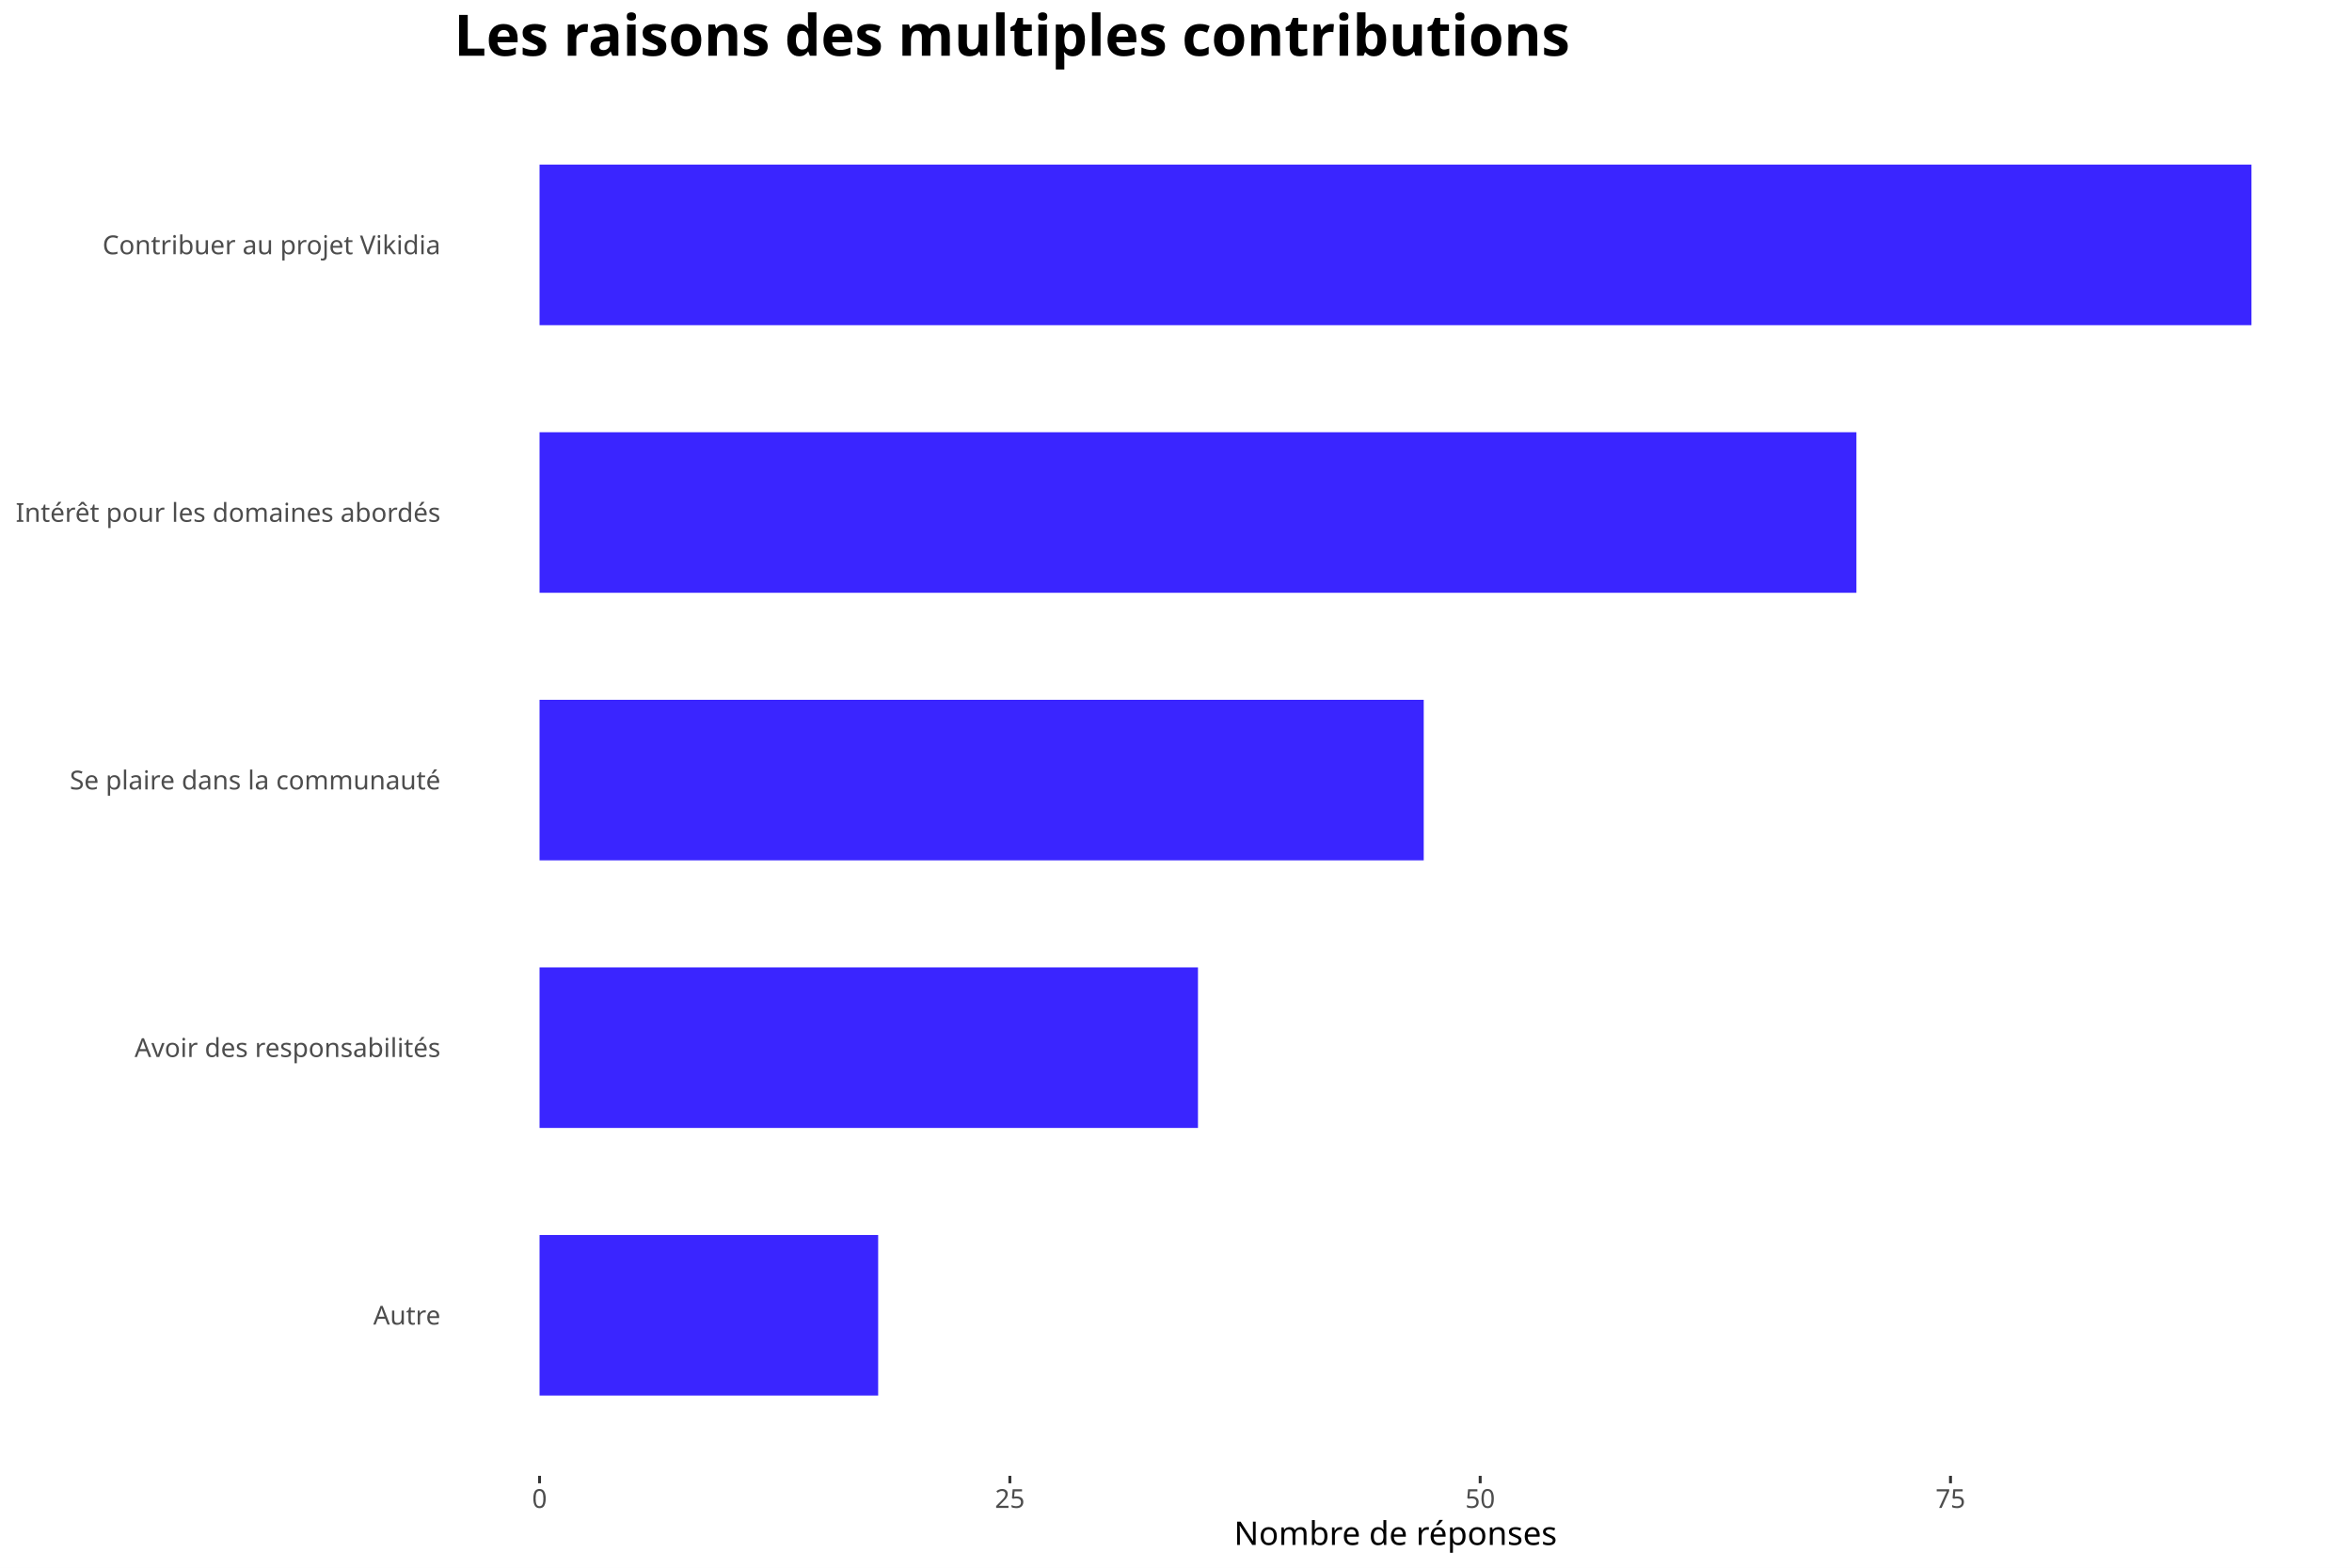
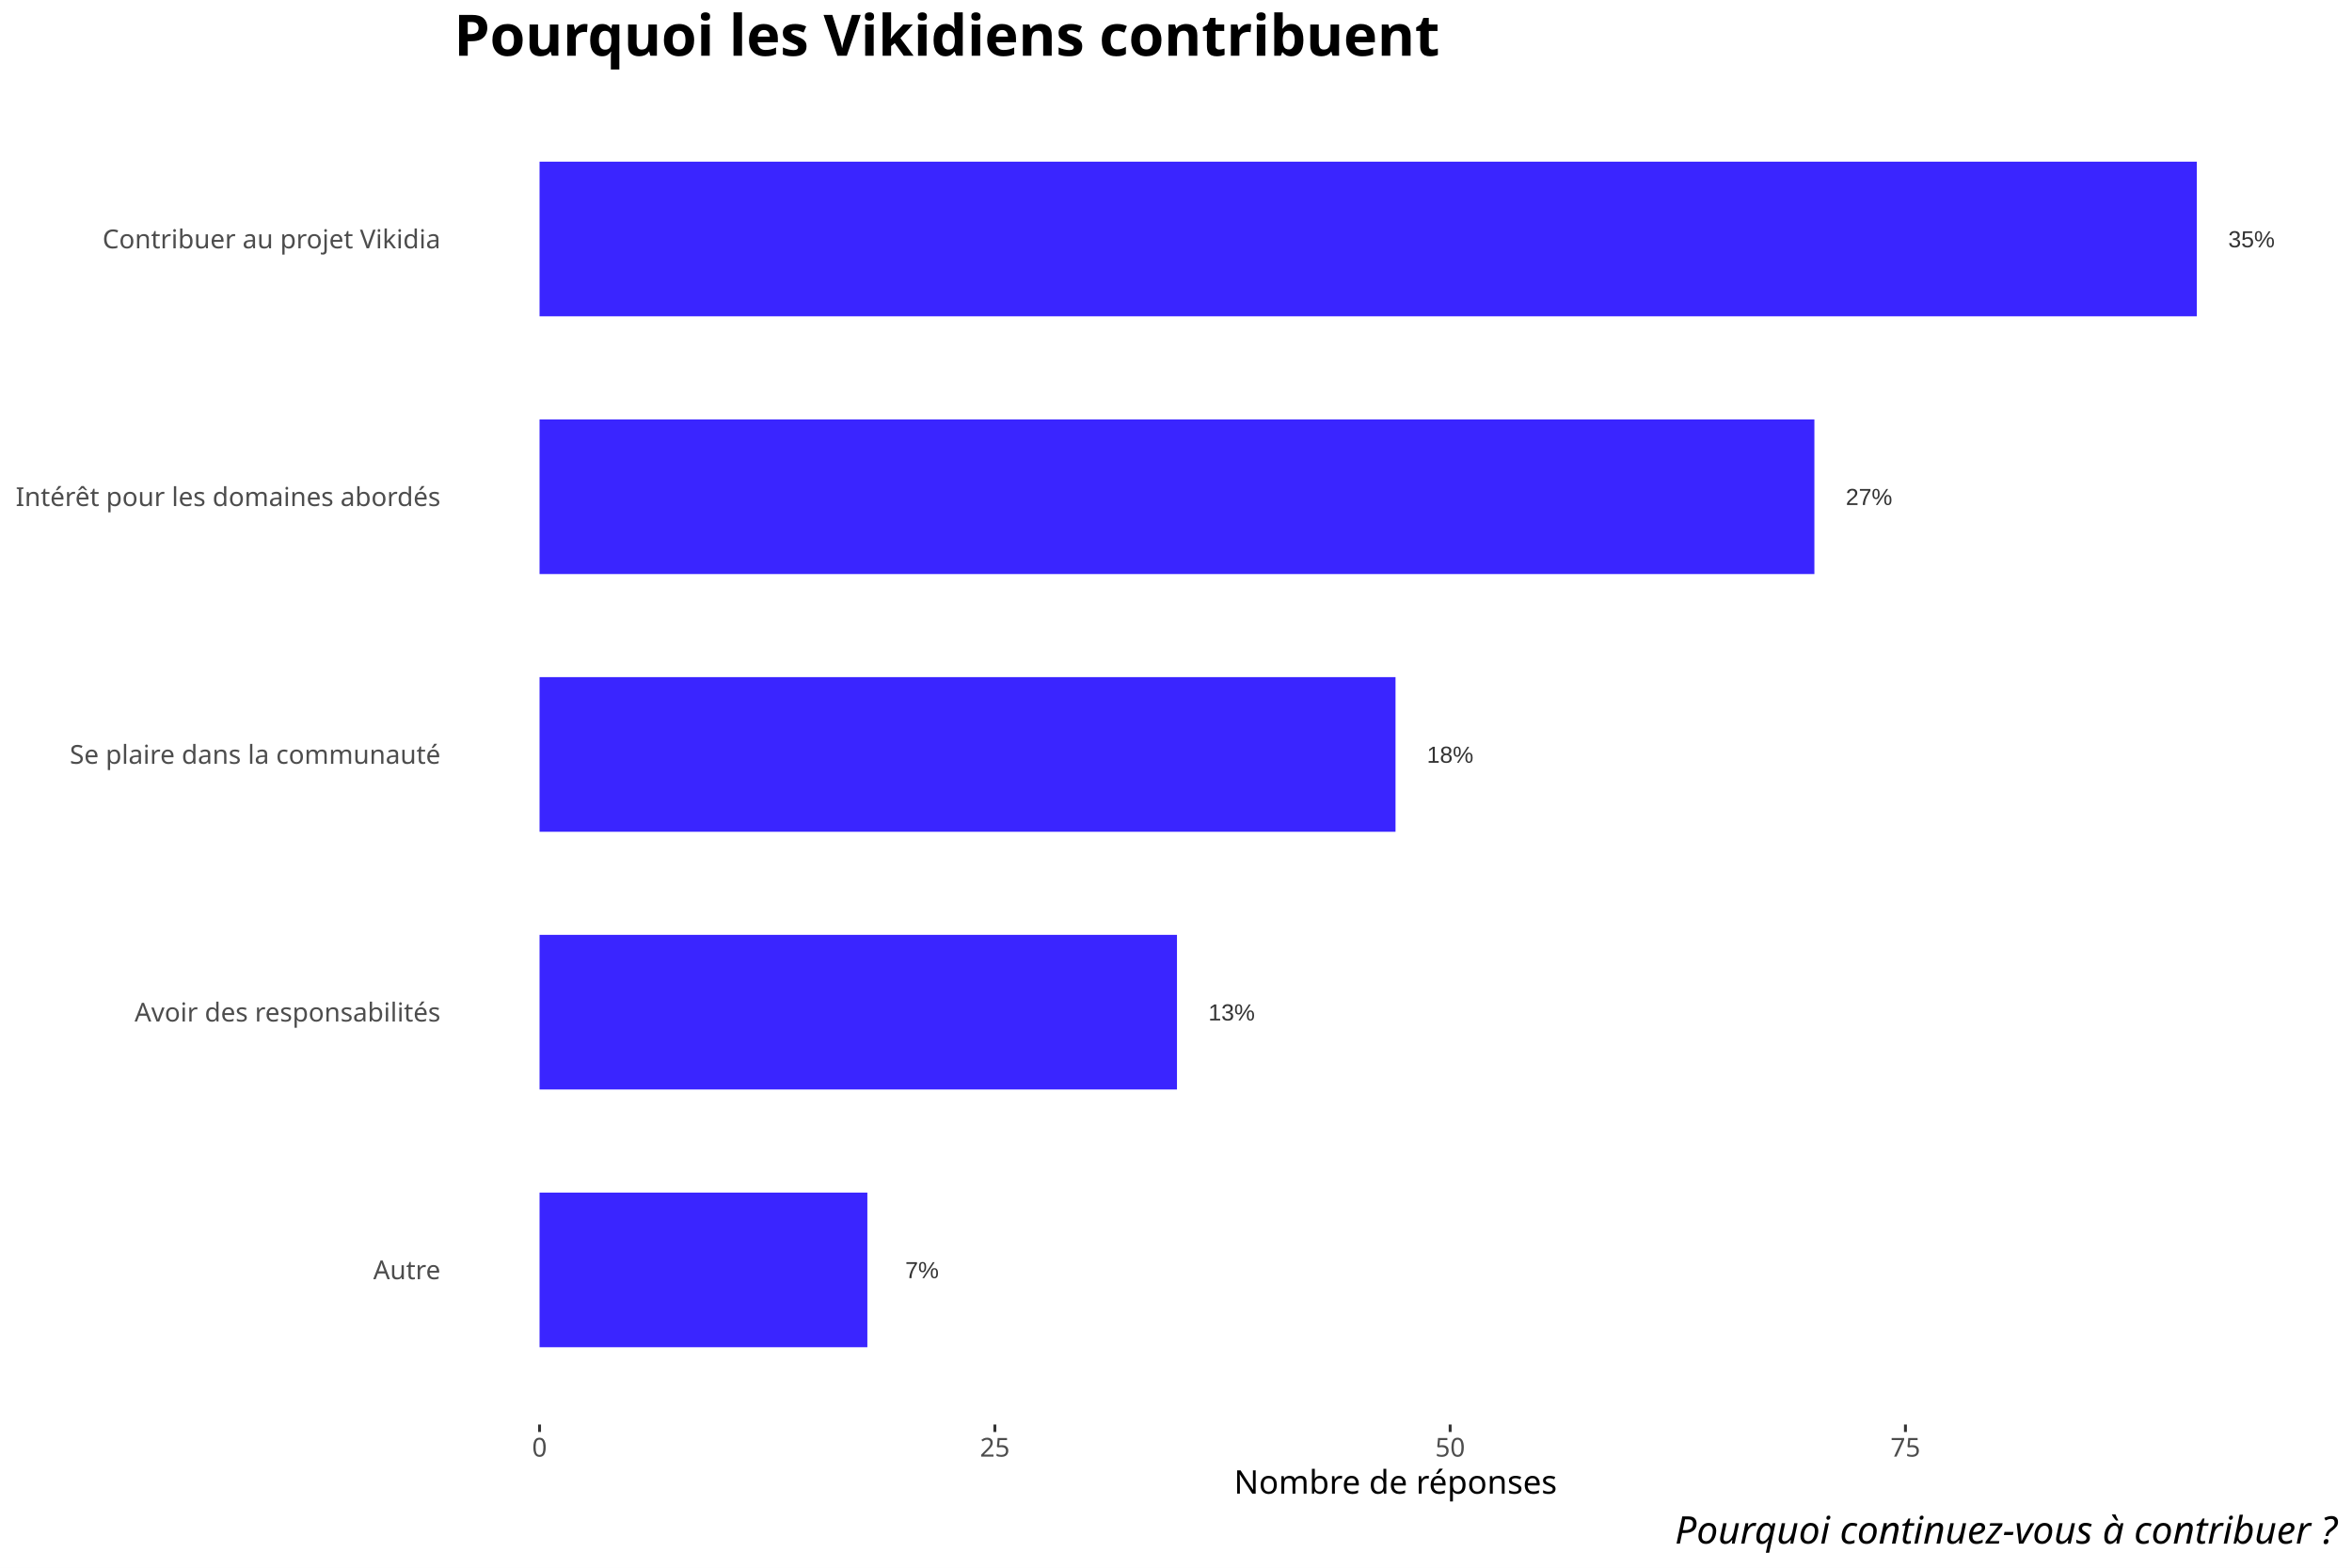
<svg xmlns="http://www.w3.org/2000/svg" class="svglite" width="864.00pt" height="576.00pt" viewBox="0 0 864.00 576.00">
  <defs>
    <style type="text/css">
    .svglite line, .svglite polyline, .svglite polygon, .svglite path, .svglite rect, .svglite circle {
      fill: none;
      stroke: #000000;
      stroke-linecap: round;
      stroke-linejoin: round;
      stroke-miterlimit: 10.00;
    }
    .svglite text {
      white-space: pre;
    }
  </style>
  </defs>
  <rect width="100%" height="100%" style="stroke: none; fill: #FFFFFF;" />
  <defs>
    <clipPath id="cpMC4wMHw4NjQuMDB8MC4wMHw1NzYuMDA=">
      <rect x="0.00" y="0.00" width="864.00" height="576.00" />
    </clipPath>
  </defs>
  <g clip-path="url(#cpMC4wMHw4NjQuMDB8MC4wMHw1NzYuMDA=)">
    <rect x="0.00" y="0.00" width="864.00" height="576.00" style="stroke-width: 1.07; stroke: #FFFFFF; fill: #FFFFFF;" />
  </g>
  <defs>
-     <clipPath id="cpMTY2Ljc2fDg1OC41MnwzMS4wMHw1NDIuMjQ=">
-       <rect x="166.76" y="31.00" width="691.76" height="511.25" />
+     <clipPath id="cpMTY2Ljc2fDg1OC41MnwzMS4wMHw1MjMuNDA=">
+       <rect x="166.76" y="31.00" width="691.76" height="492.40" />
    </clipPath>
  </defs>
-   <g clip-path="url(#cpMTY2Ljc2fDg1OC41MnwzMS4wMHw1NDIuMjQ=)">
-     <rect x="166.76" y="31.00" width="691.76" height="511.25" style="stroke-width: 1.07; stroke: none; fill: #FFFFFF;" />
-     <rect x="198.20" y="257.12" width="324.80" height="58.99" style="stroke-width: 1.07; stroke: none; stroke-linecap: square; stroke-linejoin: miter; fill: #3A25FF;" />
-     <rect x="198.20" y="355.44" width="241.87" height="58.99" style="stroke-width: 1.07; stroke: none; stroke-linecap: square; stroke-linejoin: miter; fill: #3A25FF;" />
-     <rect x="198.20" y="158.81" width="483.75" height="58.99" style="stroke-width: 1.07; stroke: none; stroke-linecap: square; stroke-linejoin: miter; fill: #3A25FF;" />
-     <rect x="198.20" y="60.49" width="628.87" height="58.99" style="stroke-width: 1.07; stroke: none; stroke-linecap: square; stroke-linejoin: miter; fill: #3A25FF;" />
-     <rect x="198.20" y="453.76" width="124.39" height="58.99" style="stroke-width: 1.07; stroke: none; stroke-linecap: square; stroke-linejoin: miter; fill: #3A25FF;" />
+   <g clip-path="url(#cpMTY2Ljc2fDg1OC41MnwzMS4wMHw1MjMuNDA=)">
+     <rect x="166.76" y="31.00" width="691.76" height="492.40" style="stroke-width: 1.07; stroke: none; fill: #FFFFFF;" />
+     <rect x="198.20" y="248.79" width="314.44" height="56.82" style="stroke-width: 1.07; stroke: none; stroke-linecap: square; stroke-linejoin: miter; fill: #3A25FF;" />
+     <rect x="198.20" y="343.48" width="234.16" height="56.82" style="stroke-width: 1.07; stroke: none; stroke-linecap: square; stroke-linejoin: miter; fill: #3A25FF;" />
+     <rect x="198.20" y="154.10" width="468.31" height="56.82" style="stroke-width: 1.07; stroke: none; stroke-linecap: square; stroke-linejoin: miter; fill: #3A25FF;" />
+     <rect x="198.20" y="59.40" width="608.80" height="56.82" style="stroke-width: 1.07; stroke: none; stroke-linecap: square; stroke-linejoin: miter; fill: #3A25FF;" />
+     <rect x="198.20" y="438.18" width="120.42" height="56.82" style="stroke-width: 1.07; stroke: none; stroke-linecap: square; stroke-linejoin: miter; fill: #3A25FF;" />
+     <text x="532.71" y="280.25" text-anchor="middle" style="font-size: 8.54px;fill: #333333; font-family: &quot;Arial&quot;;" textLength="16.86px" lengthAdjust="spacingAndGlyphs">18%</text>
+     <text x="452.43" y="374.94" text-anchor="middle" style="font-size: 8.54px;fill: #333333; font-family: &quot;Arial&quot;;" textLength="16.86px" lengthAdjust="spacingAndGlyphs">13%</text>
+     <text x="686.58" y="185.55" text-anchor="middle" style="font-size: 8.54px;fill: #333333; font-family: &quot;Arial&quot;;" textLength="16.86px" lengthAdjust="spacingAndGlyphs">27%</text>
+     <text x="827.08" y="90.86" text-anchor="middle" style="font-size: 8.54px;fill: #333333; font-family: &quot;Arial&quot;;" textLength="16.86px" lengthAdjust="spacingAndGlyphs">35%</text>
+     <text x="338.70" y="469.63" text-anchor="middle" style="font-size: 8.54px;fill: #333333; font-family: &quot;Arial&quot;;" textLength="11.97px" lengthAdjust="spacingAndGlyphs">7%</text>
  </g>
  <g clip-path="url(#cpMC4wMHw4NjQuMDB8MC4wMHw1NzYuMDA=)">
-     <text x="161.83" y="486.68" text-anchor="end" style="font-size: 9.60px;fill: #4D4D4D; font-family: &quot;Noto Sans&quot;;" textLength="24.89px" lengthAdjust="spacingAndGlyphs">Autre</text>
-     <text x="161.83" y="388.36" text-anchor="end" style="font-size: 9.60px;fill: #4D4D4D; font-family: &quot;Noto Sans&quot;;" textLength="112.50px" lengthAdjust="spacingAndGlyphs">Avoir des responsabilités</text>
-     <text x="161.83" y="290.05" text-anchor="end" style="font-size: 9.60px;fill: #4D4D4D; font-family: &quot;Noto Sans&quot;;" textLength="136.32px" lengthAdjust="spacingAndGlyphs">Se plaire dans la communauté</text>
-     <text x="161.83" y="191.73" text-anchor="end" style="font-size: 9.60px;fill: #4D4D4D; font-family: &quot;Noto Sans&quot;;" textLength="156.35px" lengthAdjust="spacingAndGlyphs">Intérêt pour les domaines abordés</text>
-     <text x="161.83" y="93.41" text-anchor="end" style="font-size: 9.60px;fill: #4D4D4D; font-family: &quot;Noto Sans&quot;;" textLength="124.28px" lengthAdjust="spacingAndGlyphs">Contribuer au projet Vikidia</text>
-     <polyline points="198.20,544.98 198.20,542.24 " style="stroke-width: 1.07; stroke: #333333; stroke-linecap: butt;" />
-     <polyline points="370.97,544.98 370.97,542.24 " style="stroke-width: 1.07; stroke: #333333; stroke-linecap: butt;" />
-     <polyline points="543.74,544.98 543.74,542.24 " style="stroke-width: 1.07; stroke: #333333; stroke-linecap: butt;" />
-     <polyline points="716.51,544.98 716.51,542.24 " style="stroke-width: 1.07; stroke: #333333; stroke-linecap: butt;" />
-     <text x="198.20" y="554.03" text-anchor="middle" style="font-size: 9.60px;fill: #4D4D4D; font-family: &quot;Noto Sans&quot;;" textLength="5.49px" lengthAdjust="spacingAndGlyphs">0</text>
-     <text x="370.97" y="554.03" text-anchor="middle" style="font-size: 9.60px;fill: #4D4D4D; font-family: &quot;Noto Sans&quot;;" textLength="10.97px" lengthAdjust="spacingAndGlyphs">25</text>
-     <text x="543.74" y="554.03" text-anchor="middle" style="font-size: 9.60px;fill: #4D4D4D; font-family: &quot;Noto Sans&quot;;" textLength="10.97px" lengthAdjust="spacingAndGlyphs">50</text>
-     <text x="716.51" y="554.03" text-anchor="middle" style="font-size: 9.60px;fill: #4D4D4D; font-family: &quot;Noto Sans&quot;;" textLength="10.97px" lengthAdjust="spacingAndGlyphs">75</text>
-     <text x="512.64" y="567.64" text-anchor="middle" style="font-size: 12.00px; font-family: &quot;Noto Sans&quot;;" textLength="119.12px" lengthAdjust="spacingAndGlyphs">Nombre de réponses</text>
-     <text x="166.76" y="20.48" style="font-size: 21.00px; font-weight: bold; font-family: &quot;Noto Sans&quot;;" textLength="410.37px" lengthAdjust="spacingAndGlyphs">Les raisons des multiples contributions</text>
+     <text x="161.83" y="470.01" text-anchor="end" style="font-size: 9.60px;fill: #4D4D4D; font-family: &quot;Noto Sans&quot;;" textLength="24.89px" lengthAdjust="spacingAndGlyphs">Autre</text>
+     <text x="161.83" y="375.32" text-anchor="end" style="font-size: 9.60px;fill: #4D4D4D; font-family: &quot;Noto Sans&quot;;" textLength="112.50px" lengthAdjust="spacingAndGlyphs">Avoir des responsabilités</text>
+     <text x="161.83" y="280.63" text-anchor="end" style="font-size: 9.60px;fill: #4D4D4D; font-family: &quot;Noto Sans&quot;;" textLength="136.32px" lengthAdjust="spacingAndGlyphs">Se plaire dans la communauté</text>
+     <text x="161.83" y="185.93" text-anchor="end" style="font-size: 9.60px;fill: #4D4D4D; font-family: &quot;Noto Sans&quot;;" textLength="156.35px" lengthAdjust="spacingAndGlyphs">Intérêt pour les domaines abordés</text>
+     <text x="161.83" y="91.24" text-anchor="end" style="font-size: 9.60px;fill: #4D4D4D; font-family: &quot;Noto Sans&quot;;" textLength="124.28px" lengthAdjust="spacingAndGlyphs">Contribuer au projet Vikidia</text>
+     <polyline points="198.20,526.14 198.20,523.40 " style="stroke-width: 1.07; stroke: #333333; stroke-linecap: butt;" />
+     <polyline points="365.46,526.14 365.46,523.40 " style="stroke-width: 1.07; stroke: #333333; stroke-linecap: butt;" />
+     <polyline points="532.71,526.14 532.71,523.40 " style="stroke-width: 1.07; stroke: #333333; stroke-linecap: butt;" />
+     <polyline points="699.96,526.14 699.96,523.40 " style="stroke-width: 1.07; stroke: #333333; stroke-linecap: butt;" />
+     <text x="198.20" y="535.19" text-anchor="middle" style="font-size: 9.60px;fill: #4D4D4D; font-family: &quot;Noto Sans&quot;;" textLength="5.49px" lengthAdjust="spacingAndGlyphs">0</text>
+     <text x="365.46" y="535.19" text-anchor="middle" style="font-size: 9.60px;fill: #4D4D4D; font-family: &quot;Noto Sans&quot;;" textLength="10.97px" lengthAdjust="spacingAndGlyphs">25</text>
+     <text x="532.71" y="535.19" text-anchor="middle" style="font-size: 9.60px;fill: #4D4D4D; font-family: &quot;Noto Sans&quot;;" textLength="10.97px" lengthAdjust="spacingAndGlyphs">50</text>
+     <text x="699.96" y="535.19" text-anchor="middle" style="font-size: 9.60px;fill: #4D4D4D; font-family: &quot;Noto Sans&quot;;" textLength="10.97px" lengthAdjust="spacingAndGlyphs">75</text>
+     <text x="512.64" y="548.80" text-anchor="middle" style="font-size: 12.00px; font-family: &quot;Noto Sans&quot;;" textLength="119.12px" lengthAdjust="spacingAndGlyphs">Nombre de réponses</text>
+     <text x="166.76" y="20.48" style="font-size: 21.00px; font-weight: bold; font-family: &quot;Noto Sans&quot;;" textLength="362.52px" lengthAdjust="spacingAndGlyphs">Pourquoi les Vikidiens contribuent</text>
+     <text x="858.52" y="567.16" text-anchor="end" style="font-size: 14.00px; font-style: italic; font-family: &quot;Noto Sans&quot;;" textLength="243.69px" lengthAdjust="spacingAndGlyphs">Pourquoi continuez-vous à contribuer ?</text>
  </g>
</svg>
